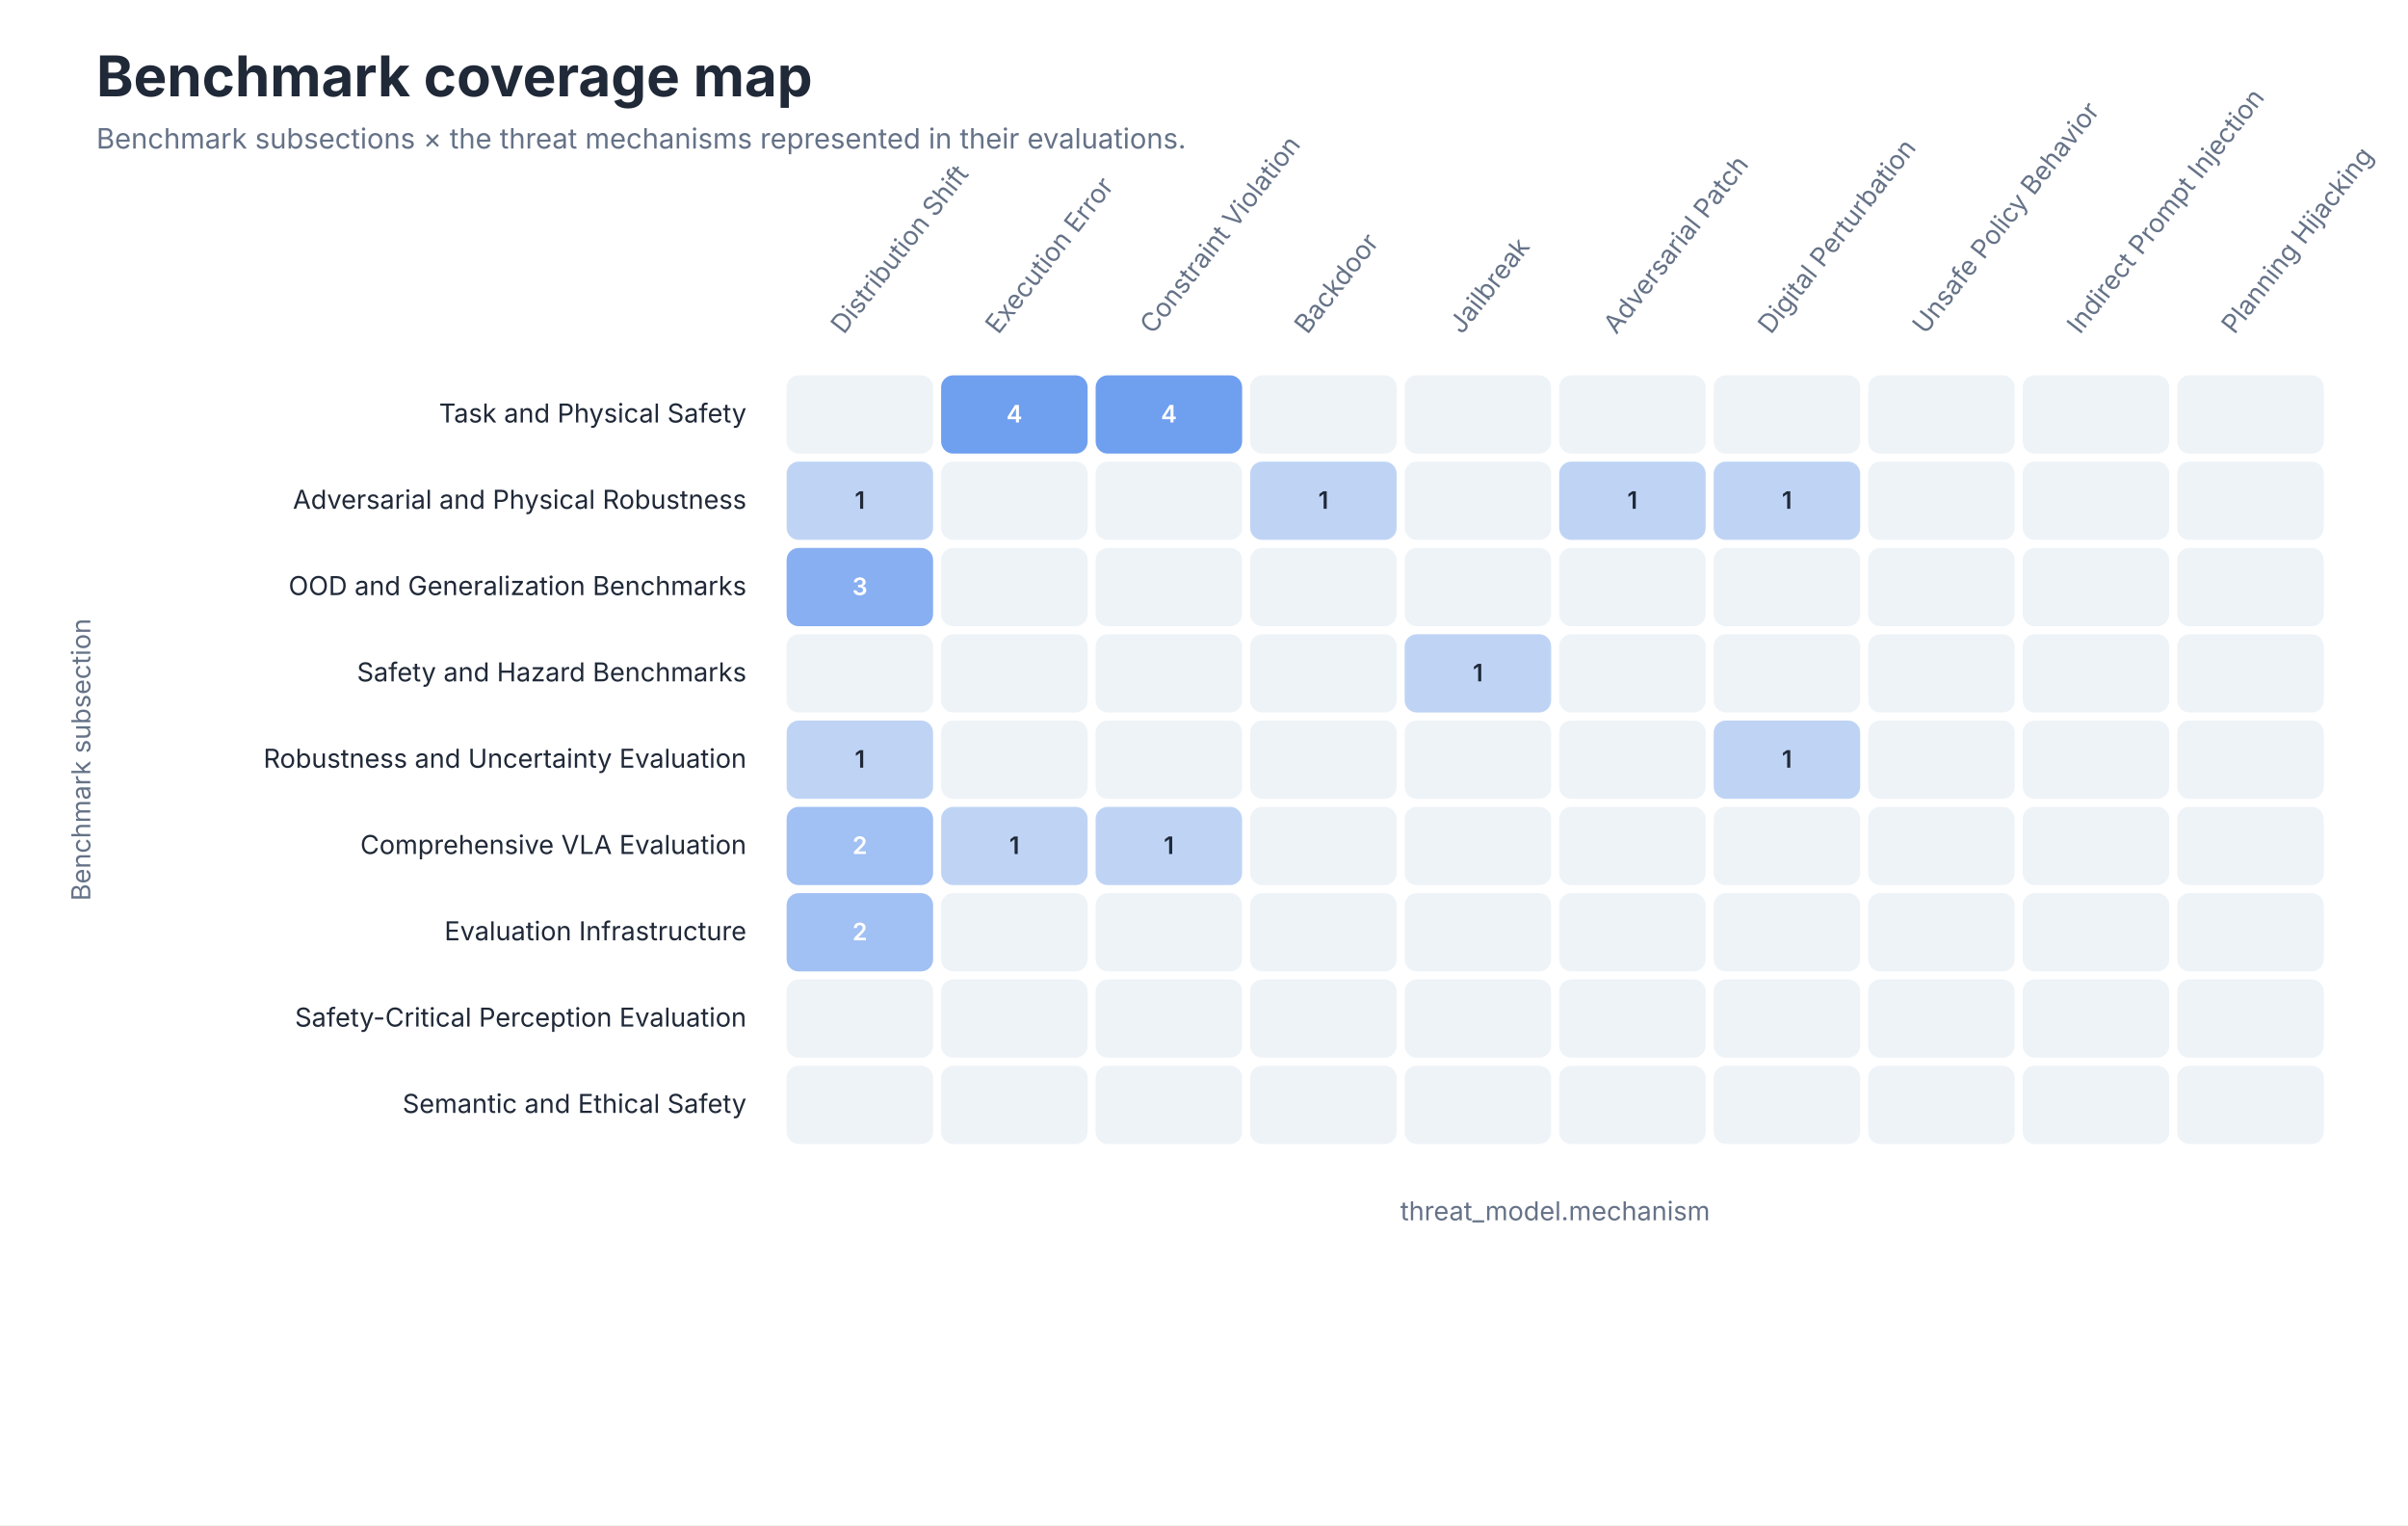
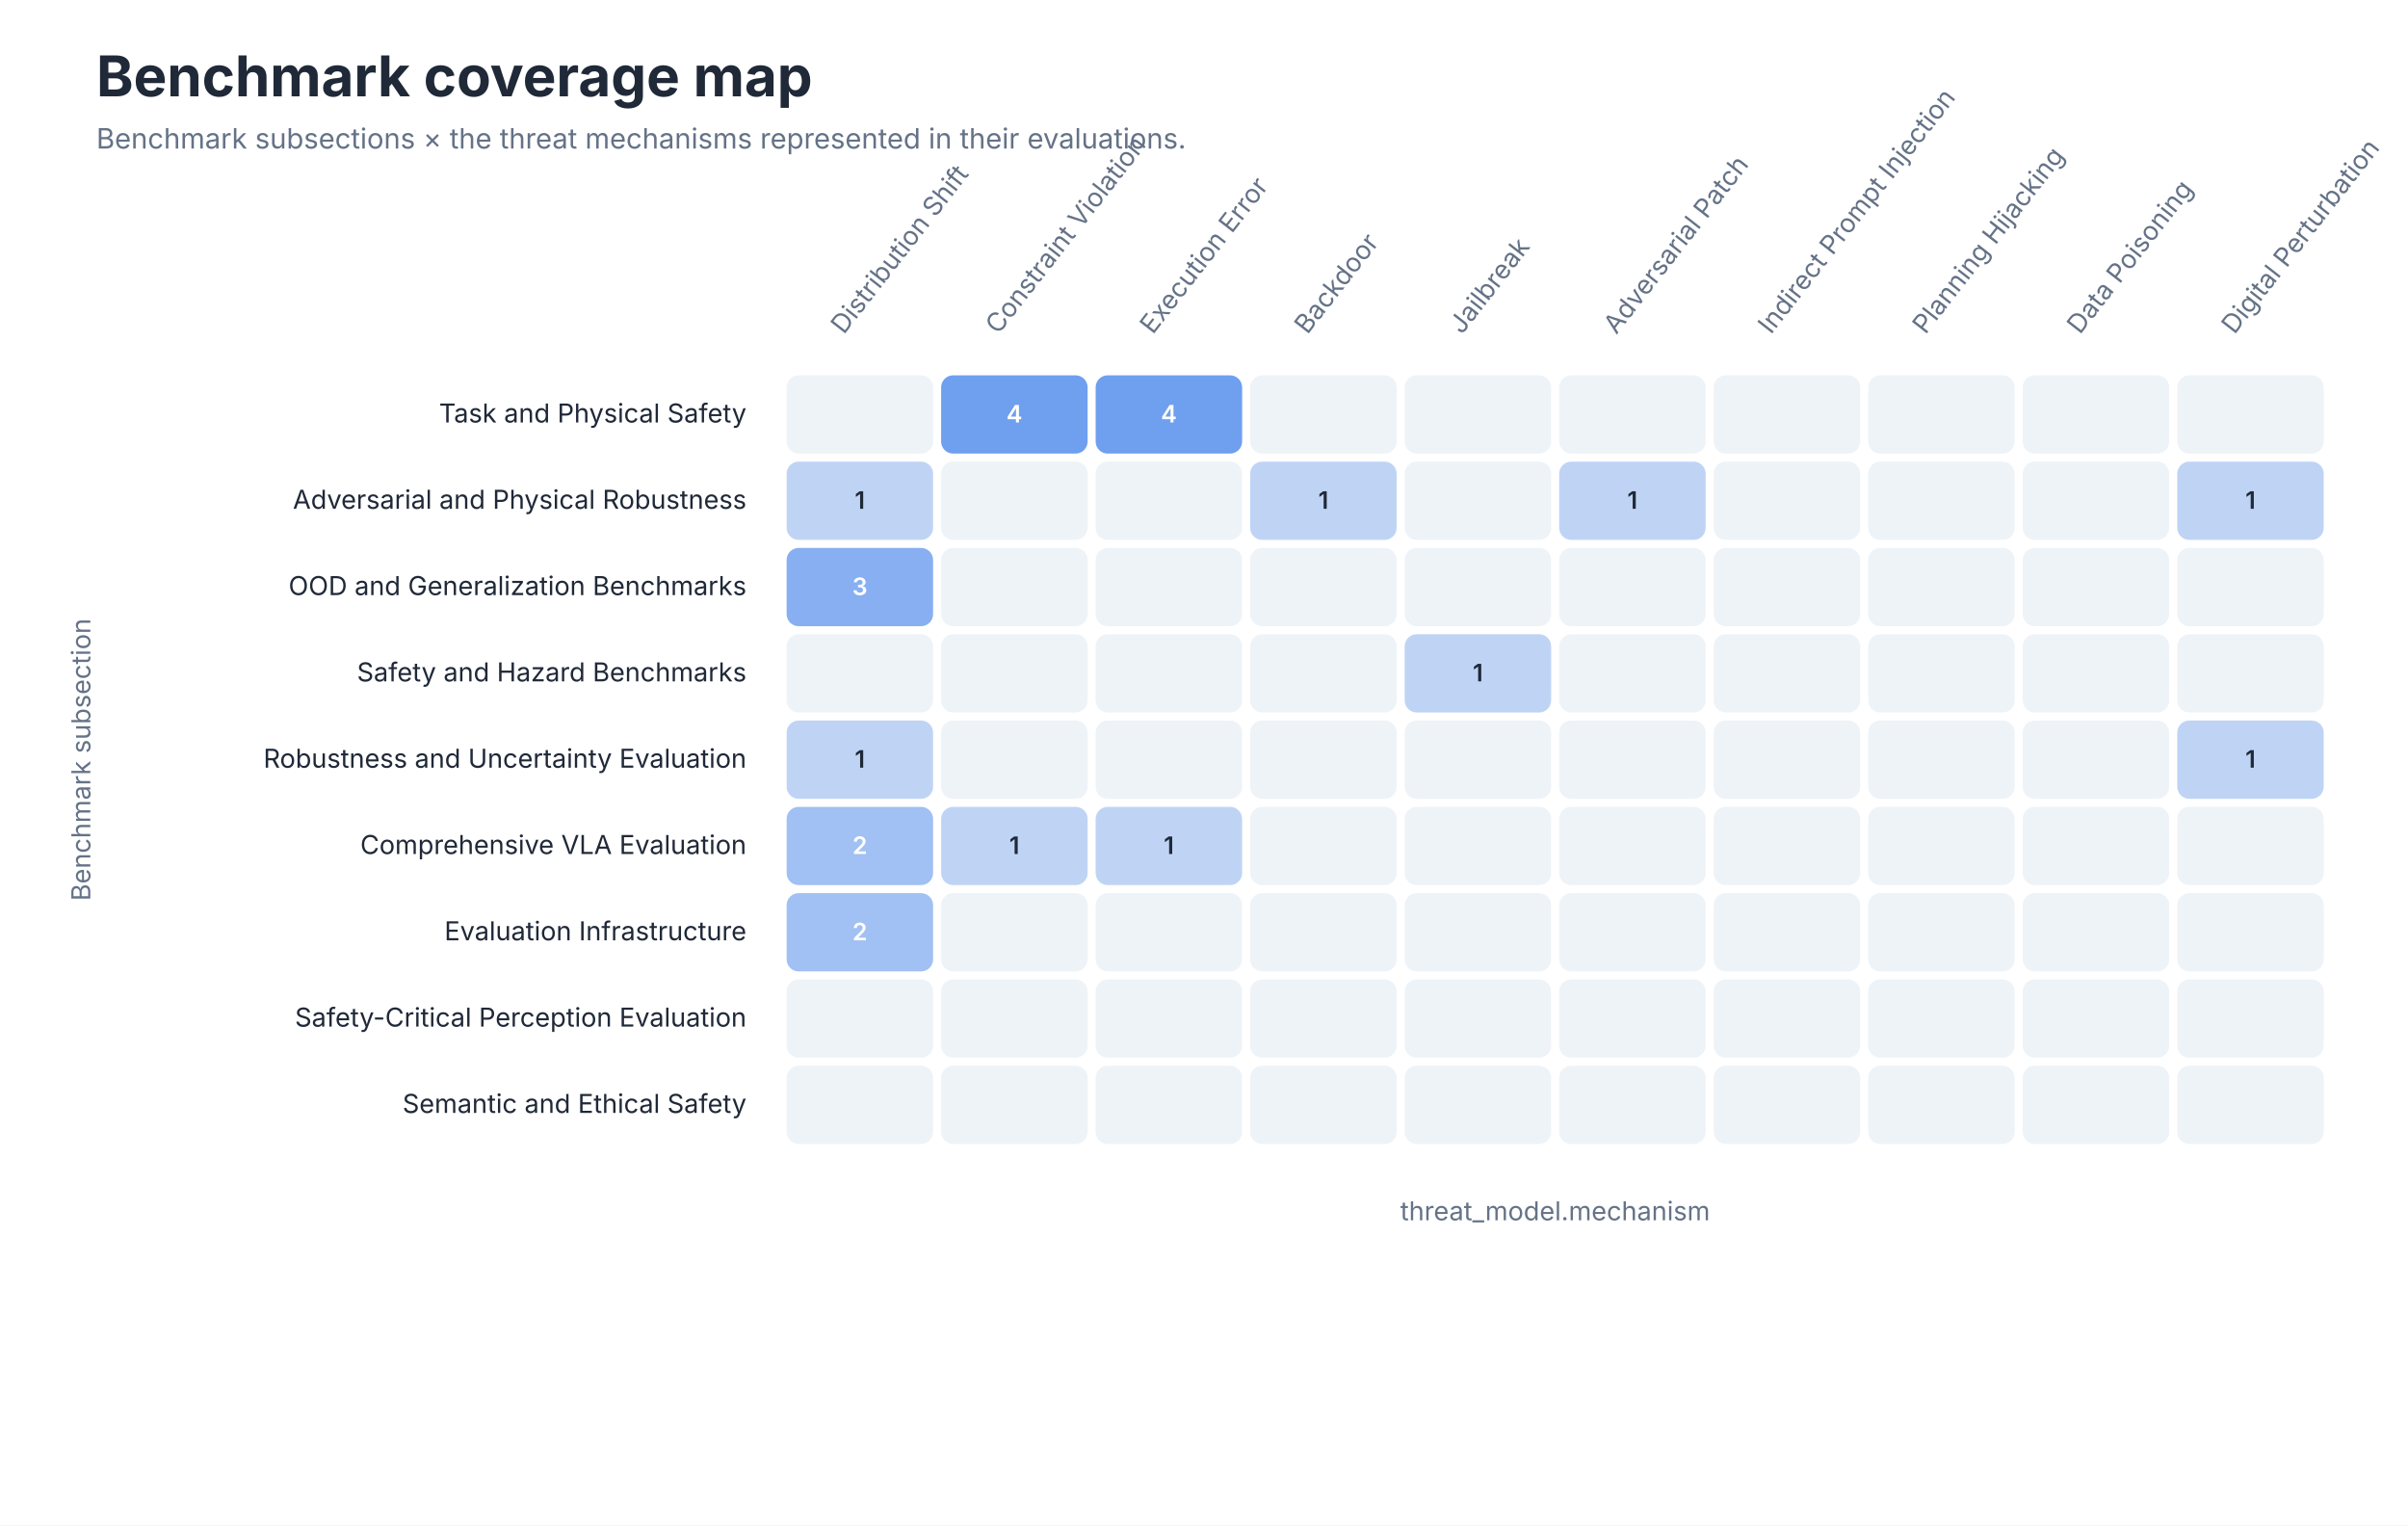
<svg xmlns="http://www.w3.org/2000/svg" role="img" aria-labelledby="title desc" viewBox="0 0 1200 760">
  <style>
text { font-family: -apple-system, BlinkMacSystemFont, 'Segoe UI', sans-serif; }
.title { font-size: 28px; font-weight: 650; fill: #202938; }
.subtitle { font-size: 14px; fill: #657287; }
.axis { font-size: 13px; fill: #657287; }
.label { font-size: 13px; fill: #202938; }
.small { font-size: 11px; fill: #657287; }
</style>
  <rect width="1200" height="760" fill="#FFFFFF" />
  <text class="title" x="48" y="48">Benchmark coverage map</text>
  <text class="subtitle" x="48" y="74">Benchmark subsections × the threat mechanisms represented in their evaluations.</text>
  <text class="axis" text-anchor="start" transform="translate(420.5 167) rotate(-52)">Distribution Shift</text>
-   <text class="axis" text-anchor="start" transform="translate(497.5 167) rotate(-52)">Execution Error</text>
-   <text class="axis" text-anchor="start" transform="translate(574.5 167) rotate(-52)">Constraint Violation</text>
+   <text class="axis" text-anchor="start" transform="translate(497.5 167) rotate(-52)">Constraint Violation</text>
+   <text class="axis" text-anchor="start" transform="translate(574.5 167) rotate(-52)">Execution Error</text>
  <text class="axis" text-anchor="start" transform="translate(651.5 167) rotate(-52)">Backdoor</text>
  <text class="axis" text-anchor="start" transform="translate(728.5 167) rotate(-52)">Jailbreak</text>
  <text class="axis" text-anchor="start" transform="translate(805.5 167) rotate(-52)">Adversarial Patch</text>
-   <text class="axis" text-anchor="start" transform="translate(882.5 167) rotate(-52)">Digital Perturbation</text>
-   <text class="axis" text-anchor="start" transform="translate(959.5 167) rotate(-52)">Unsafe Policy Behavior</text>
-   <text class="axis" text-anchor="start" transform="translate(1036.5 167) rotate(-52)">Indirect Prompt Injection</text>
-   <text class="axis" text-anchor="start" transform="translate(1113.5 167) rotate(-52)">Planning Hijacking</text>
+   <text class="axis" text-anchor="start" transform="translate(882.5 167) rotate(-52)">Indirect Prompt Injection</text>
+   <text class="axis" text-anchor="start" transform="translate(959.5 167) rotate(-52)">Planning Hijacking</text>
+   <text class="axis" text-anchor="start" transform="translate(1036.5 167) rotate(-52)">Data Poisoning</text>
+   <text class="axis" text-anchor="start" transform="translate(1113.5 167) rotate(-52)">Digital Perturbation</text>
  <text class="label" x="372" y="210.5" text-anchor="end">Task and Physical Safety</text>
  <rect x="392" y="187" width="73" height="39" rx="6" fill="#EEF3F8" />
  <text x="428.5" y="210.5" text-anchor="middle" font-size="12" font-weight="600" fill="#202938" />
  <rect x="469" y="187" width="73" height="39" rx="6" fill="#6F9FEF" />
  <text x="505.5" y="210.5" text-anchor="middle" font-size="12" font-weight="600" fill="#FFFFFF">4</text>
  <rect x="546" y="187" width="73" height="39" rx="6" fill="#6F9FEF" />
  <text x="582.5" y="210.5" text-anchor="middle" font-size="12" font-weight="600" fill="#FFFFFF">4</text>
  <rect x="623" y="187" width="73" height="39" rx="6" fill="#EEF3F8" />
  <text x="659.5" y="210.5" text-anchor="middle" font-size="12" font-weight="600" fill="#202938" />
  <rect x="700" y="187" width="73" height="39" rx="6" fill="#EEF3F8" />
  <text x="736.5" y="210.5" text-anchor="middle" font-size="12" font-weight="600" fill="#202938" />
  <rect x="777" y="187" width="73" height="39" rx="6" fill="#EEF3F8" />
  <text x="813.5" y="210.5" text-anchor="middle" font-size="12" font-weight="600" fill="#202938" />
  <rect x="854" y="187" width="73" height="39" rx="6" fill="#EEF3F8" />
  <text x="890.5" y="210.5" text-anchor="middle" font-size="12" font-weight="600" fill="#202938" />
  <rect x="931" y="187" width="73" height="39" rx="6" fill="#EEF3F8" />
  <text x="967.5" y="210.5" text-anchor="middle" font-size="12" font-weight="600" fill="#202938" />
  <rect x="1008" y="187" width="73" height="39" rx="6" fill="#EEF3F8" />
  <text x="1044.5" y="210.5" text-anchor="middle" font-size="12" font-weight="600" fill="#202938" />
  <rect x="1085" y="187" width="73" height="39" rx="6" fill="#EEF3F8" />
  <text x="1121.5" y="210.5" text-anchor="middle" font-size="12" font-weight="600" fill="#202938" />
  <text class="label" x="372" y="253.5" text-anchor="end">Adversarial and Physical Robustness</text>
  <rect x="392" y="230" width="73" height="39" rx="6" fill="#BFD4F5" />
  <text x="428.5" y="253.5" text-anchor="middle" font-size="12" font-weight="600" fill="#202938">1</text>
  <rect x="469" y="230" width="73" height="39" rx="6" fill="#EEF3F8" />
  <text x="505.5" y="253.5" text-anchor="middle" font-size="12" font-weight="600" fill="#202938" />
  <rect x="546" y="230" width="73" height="39" rx="6" fill="#EEF3F8" />
  <text x="582.5" y="253.5" text-anchor="middle" font-size="12" font-weight="600" fill="#202938" />
  <rect x="623" y="230" width="73" height="39" rx="6" fill="#BFD4F5" />
  <text x="659.5" y="253.5" text-anchor="middle" font-size="12" font-weight="600" fill="#202938">1</text>
  <rect x="700" y="230" width="73" height="39" rx="6" fill="#EEF3F8" />
  <text x="736.5" y="253.5" text-anchor="middle" font-size="12" font-weight="600" fill="#202938" />
  <rect x="777" y="230" width="73" height="39" rx="6" fill="#BFD4F5" />
  <text x="813.5" y="253.5" text-anchor="middle" font-size="12" font-weight="600" fill="#202938">1</text>
-   <rect x="854" y="230" width="73" height="39" rx="6" fill="#BFD4F5" />
-   <text x="890.5" y="253.5" text-anchor="middle" font-size="12" font-weight="600" fill="#202938">1</text>
+   <rect x="854" y="230" width="73" height="39" rx="6" fill="#EEF3F8" />
+   <text x="890.5" y="253.5" text-anchor="middle" font-size="12" font-weight="600" fill="#202938" />
  <rect x="931" y="230" width="73" height="39" rx="6" fill="#EEF3F8" />
  <text x="967.5" y="253.5" text-anchor="middle" font-size="12" font-weight="600" fill="#202938" />
  <rect x="1008" y="230" width="73" height="39" rx="6" fill="#EEF3F8" />
  <text x="1044.5" y="253.5" text-anchor="middle" font-size="12" font-weight="600" fill="#202938" />
-   <rect x="1085" y="230" width="73" height="39" rx="6" fill="#EEF3F8" />
-   <text x="1121.5" y="253.5" text-anchor="middle" font-size="12" font-weight="600" fill="#202938" />
+   <rect x="1085" y="230" width="73" height="39" rx="6" fill="#BFD4F5" />
+   <text x="1121.5" y="253.5" text-anchor="middle" font-size="12" font-weight="600" fill="#202938">1</text>
  <text class="label" x="372" y="296.5" text-anchor="end">OOD and Generalization Benchmarks</text>
  <rect x="392" y="273" width="73" height="39" rx="6" fill="#87AFF1" />
  <text x="428.5" y="296.5" text-anchor="middle" font-size="12" font-weight="600" fill="#FFFFFF">3</text>
  <rect x="469" y="273" width="73" height="39" rx="6" fill="#EEF3F8" />
  <text x="505.5" y="296.5" text-anchor="middle" font-size="12" font-weight="600" fill="#202938" />
  <rect x="546" y="273" width="73" height="39" rx="6" fill="#EEF3F8" />
  <text x="582.5" y="296.5" text-anchor="middle" font-size="12" font-weight="600" fill="#202938" />
  <rect x="623" y="273" width="73" height="39" rx="6" fill="#EEF3F8" />
  <text x="659.5" y="296.5" text-anchor="middle" font-size="12" font-weight="600" fill="#202938" />
  <rect x="700" y="273" width="73" height="39" rx="6" fill="#EEF3F8" />
  <text x="736.5" y="296.5" text-anchor="middle" font-size="12" font-weight="600" fill="#202938" />
  <rect x="777" y="273" width="73" height="39" rx="6" fill="#EEF3F8" />
  <text x="813.5" y="296.5" text-anchor="middle" font-size="12" font-weight="600" fill="#202938" />
  <rect x="854" y="273" width="73" height="39" rx="6" fill="#EEF3F8" />
  <text x="890.5" y="296.5" text-anchor="middle" font-size="12" font-weight="600" fill="#202938" />
  <rect x="931" y="273" width="73" height="39" rx="6" fill="#EEF3F8" />
  <text x="967.5" y="296.5" text-anchor="middle" font-size="12" font-weight="600" fill="#202938" />
  <rect x="1008" y="273" width="73" height="39" rx="6" fill="#EEF3F8" />
  <text x="1044.5" y="296.5" text-anchor="middle" font-size="12" font-weight="600" fill="#202938" />
  <rect x="1085" y="273" width="73" height="39" rx="6" fill="#EEF3F8" />
  <text x="1121.5" y="296.5" text-anchor="middle" font-size="12" font-weight="600" fill="#202938" />
  <text class="label" x="372" y="339.5" text-anchor="end">Safety and Hazard Benchmarks</text>
  <rect x="392" y="316" width="73" height="39" rx="6" fill="#EEF3F8" />
  <text x="428.5" y="339.5" text-anchor="middle" font-size="12" font-weight="600" fill="#202938" />
  <rect x="469" y="316" width="73" height="39" rx="6" fill="#EEF3F8" />
  <text x="505.5" y="339.5" text-anchor="middle" font-size="12" font-weight="600" fill="#202938" />
  <rect x="546" y="316" width="73" height="39" rx="6" fill="#EEF3F8" />
  <text x="582.5" y="339.5" text-anchor="middle" font-size="12" font-weight="600" fill="#202938" />
  <rect x="623" y="316" width="73" height="39" rx="6" fill="#EEF3F8" />
  <text x="659.5" y="339.5" text-anchor="middle" font-size="12" font-weight="600" fill="#202938" />
  <rect x="700" y="316" width="73" height="39" rx="6" fill="#BFD4F5" />
  <text x="736.5" y="339.5" text-anchor="middle" font-size="12" font-weight="600" fill="#202938">1</text>
  <rect x="777" y="316" width="73" height="39" rx="6" fill="#EEF3F8" />
  <text x="813.5" y="339.5" text-anchor="middle" font-size="12" font-weight="600" fill="#202938" />
  <rect x="854" y="316" width="73" height="39" rx="6" fill="#EEF3F8" />
  <text x="890.5" y="339.5" text-anchor="middle" font-size="12" font-weight="600" fill="#202938" />
  <rect x="931" y="316" width="73" height="39" rx="6" fill="#EEF3F8" />
  <text x="967.5" y="339.5" text-anchor="middle" font-size="12" font-weight="600" fill="#202938" />
  <rect x="1008" y="316" width="73" height="39" rx="6" fill="#EEF3F8" />
  <text x="1044.5" y="339.5" text-anchor="middle" font-size="12" font-weight="600" fill="#202938" />
  <rect x="1085" y="316" width="73" height="39" rx="6" fill="#EEF3F8" />
  <text x="1121.5" y="339.5" text-anchor="middle" font-size="12" font-weight="600" fill="#202938" />
  <text class="label" x="372" y="382.5" text-anchor="end">Robustness and Uncertainty Evaluation</text>
  <rect x="392" y="359" width="73" height="39" rx="6" fill="#BFD4F5" />
  <text x="428.5" y="382.5" text-anchor="middle" font-size="12" font-weight="600" fill="#202938">1</text>
  <rect x="469" y="359" width="73" height="39" rx="6" fill="#EEF3F8" />
  <text x="505.5" y="382.5" text-anchor="middle" font-size="12" font-weight="600" fill="#202938" />
  <rect x="546" y="359" width="73" height="39" rx="6" fill="#EEF3F8" />
  <text x="582.5" y="382.5" text-anchor="middle" font-size="12" font-weight="600" fill="#202938" />
  <rect x="623" y="359" width="73" height="39" rx="6" fill="#EEF3F8" />
  <text x="659.5" y="382.5" text-anchor="middle" font-size="12" font-weight="600" fill="#202938" />
  <rect x="700" y="359" width="73" height="39" rx="6" fill="#EEF3F8" />
  <text x="736.5" y="382.5" text-anchor="middle" font-size="12" font-weight="600" fill="#202938" />
  <rect x="777" y="359" width="73" height="39" rx="6" fill="#EEF3F8" />
  <text x="813.5" y="382.5" text-anchor="middle" font-size="12" font-weight="600" fill="#202938" />
-   <rect x="854" y="359" width="73" height="39" rx="6" fill="#BFD4F5" />
-   <text x="890.5" y="382.5" text-anchor="middle" font-size="12" font-weight="600" fill="#202938">1</text>
+   <rect x="854" y="359" width="73" height="39" rx="6" fill="#EEF3F8" />
+   <text x="890.5" y="382.5" text-anchor="middle" font-size="12" font-weight="600" fill="#202938" />
  <rect x="931" y="359" width="73" height="39" rx="6" fill="#EEF3F8" />
  <text x="967.5" y="382.5" text-anchor="middle" font-size="12" font-weight="600" fill="#202938" />
  <rect x="1008" y="359" width="73" height="39" rx="6" fill="#EEF3F8" />
  <text x="1044.5" y="382.5" text-anchor="middle" font-size="12" font-weight="600" fill="#202938" />
-   <rect x="1085" y="359" width="73" height="39" rx="6" fill="#EEF3F8" />
-   <text x="1121.5" y="382.5" text-anchor="middle" font-size="12" font-weight="600" fill="#202938" />
+   <rect x="1085" y="359" width="73" height="39" rx="6" fill="#BFD4F5" />
+   <text x="1121.5" y="382.5" text-anchor="middle" font-size="12" font-weight="600" fill="#202938">1</text>
  <text class="label" x="372" y="425.5" text-anchor="end">Comprehensive VLA Evaluation</text>
  <rect x="392" y="402" width="73" height="39" rx="6" fill="#A1C0F3" />
  <text x="428.5" y="425.5" text-anchor="middle" font-size="12" font-weight="600" fill="#FFFFFF">2</text>
  <rect x="469" y="402" width="73" height="39" rx="6" fill="#BFD4F5" />
  <text x="505.5" y="425.5" text-anchor="middle" font-size="12" font-weight="600" fill="#202938">1</text>
  <rect x="546" y="402" width="73" height="39" rx="6" fill="#BFD4F5" />
  <text x="582.5" y="425.5" text-anchor="middle" font-size="12" font-weight="600" fill="#202938">1</text>
  <rect x="623" y="402" width="73" height="39" rx="6" fill="#EEF3F8" />
  <text x="659.5" y="425.5" text-anchor="middle" font-size="12" font-weight="600" fill="#202938" />
  <rect x="700" y="402" width="73" height="39" rx="6" fill="#EEF3F8" />
  <text x="736.5" y="425.5" text-anchor="middle" font-size="12" font-weight="600" fill="#202938" />
  <rect x="777" y="402" width="73" height="39" rx="6" fill="#EEF3F8" />
  <text x="813.5" y="425.5" text-anchor="middle" font-size="12" font-weight="600" fill="#202938" />
  <rect x="854" y="402" width="73" height="39" rx="6" fill="#EEF3F8" />
  <text x="890.5" y="425.5" text-anchor="middle" font-size="12" font-weight="600" fill="#202938" />
  <rect x="931" y="402" width="73" height="39" rx="6" fill="#EEF3F8" />
  <text x="967.5" y="425.5" text-anchor="middle" font-size="12" font-weight="600" fill="#202938" />
  <rect x="1008" y="402" width="73" height="39" rx="6" fill="#EEF3F8" />
  <text x="1044.5" y="425.5" text-anchor="middle" font-size="12" font-weight="600" fill="#202938" />
  <rect x="1085" y="402" width="73" height="39" rx="6" fill="#EEF3F8" />
  <text x="1121.5" y="425.5" text-anchor="middle" font-size="12" font-weight="600" fill="#202938" />
  <text class="label" x="372" y="468.5" text-anchor="end">Evaluation Infrastructure</text>
  <rect x="392" y="445" width="73" height="39" rx="6" fill="#A1C0F3" />
  <text x="428.5" y="468.5" text-anchor="middle" font-size="12" font-weight="600" fill="#FFFFFF">2</text>
  <rect x="469" y="445" width="73" height="39" rx="6" fill="#EEF3F8" />
  <text x="505.5" y="468.5" text-anchor="middle" font-size="12" font-weight="600" fill="#202938" />
  <rect x="546" y="445" width="73" height="39" rx="6" fill="#EEF3F8" />
  <text x="582.5" y="468.5" text-anchor="middle" font-size="12" font-weight="600" fill="#202938" />
  <rect x="623" y="445" width="73" height="39" rx="6" fill="#EEF3F8" />
  <text x="659.5" y="468.5" text-anchor="middle" font-size="12" font-weight="600" fill="#202938" />
  <rect x="700" y="445" width="73" height="39" rx="6" fill="#EEF3F8" />
  <text x="736.5" y="468.5" text-anchor="middle" font-size="12" font-weight="600" fill="#202938" />
  <rect x="777" y="445" width="73" height="39" rx="6" fill="#EEF3F8" />
  <text x="813.5" y="468.5" text-anchor="middle" font-size="12" font-weight="600" fill="#202938" />
  <rect x="854" y="445" width="73" height="39" rx="6" fill="#EEF3F8" />
  <text x="890.5" y="468.5" text-anchor="middle" font-size="12" font-weight="600" fill="#202938" />
  <rect x="931" y="445" width="73" height="39" rx="6" fill="#EEF3F8" />
  <text x="967.5" y="468.5" text-anchor="middle" font-size="12" font-weight="600" fill="#202938" />
  <rect x="1008" y="445" width="73" height="39" rx="6" fill="#EEF3F8" />
  <text x="1044.5" y="468.5" text-anchor="middle" font-size="12" font-weight="600" fill="#202938" />
  <rect x="1085" y="445" width="73" height="39" rx="6" fill="#EEF3F8" />
  <text x="1121.5" y="468.5" text-anchor="middle" font-size="12" font-weight="600" fill="#202938" />
  <text class="label" x="372" y="511.5" text-anchor="end">Safety-Critical Perception Evaluation</text>
  <rect x="392" y="488" width="73" height="39" rx="6" fill="#EEF3F8" />
  <text x="428.5" y="511.5" text-anchor="middle" font-size="12" font-weight="600" fill="#202938" />
  <rect x="469" y="488" width="73" height="39" rx="6" fill="#EEF3F8" />
  <text x="505.5" y="511.5" text-anchor="middle" font-size="12" font-weight="600" fill="#202938" />
  <rect x="546" y="488" width="73" height="39" rx="6" fill="#EEF3F8" />
  <text x="582.5" y="511.5" text-anchor="middle" font-size="12" font-weight="600" fill="#202938" />
  <rect x="623" y="488" width="73" height="39" rx="6" fill="#EEF3F8" />
  <text x="659.5" y="511.5" text-anchor="middle" font-size="12" font-weight="600" fill="#202938" />
  <rect x="700" y="488" width="73" height="39" rx="6" fill="#EEF3F8" />
  <text x="736.5" y="511.5" text-anchor="middle" font-size="12" font-weight="600" fill="#202938" />
  <rect x="777" y="488" width="73" height="39" rx="6" fill="#EEF3F8" />
  <text x="813.5" y="511.5" text-anchor="middle" font-size="12" font-weight="600" fill="#202938" />
  <rect x="854" y="488" width="73" height="39" rx="6" fill="#EEF3F8" />
  <text x="890.5" y="511.5" text-anchor="middle" font-size="12" font-weight="600" fill="#202938" />
  <rect x="931" y="488" width="73" height="39" rx="6" fill="#EEF3F8" />
  <text x="967.5" y="511.5" text-anchor="middle" font-size="12" font-weight="600" fill="#202938" />
  <rect x="1008" y="488" width="73" height="39" rx="6" fill="#EEF3F8" />
  <text x="1044.5" y="511.5" text-anchor="middle" font-size="12" font-weight="600" fill="#202938" />
  <rect x="1085" y="488" width="73" height="39" rx="6" fill="#EEF3F8" />
  <text x="1121.5" y="511.5" text-anchor="middle" font-size="12" font-weight="600" fill="#202938" />
  <text class="label" x="372" y="554.5" text-anchor="end">Semantic and Ethical Safety</text>
  <rect x="392" y="531" width="73" height="39" rx="6" fill="#EEF3F8" />
  <text x="428.5" y="554.5" text-anchor="middle" font-size="12" font-weight="600" fill="#202938" />
  <rect x="469" y="531" width="73" height="39" rx="6" fill="#EEF3F8" />
  <text x="505.5" y="554.5" text-anchor="middle" font-size="12" font-weight="600" fill="#202938" />
  <rect x="546" y="531" width="73" height="39" rx="6" fill="#EEF3F8" />
  <text x="582.5" y="554.5" text-anchor="middle" font-size="12" font-weight="600" fill="#202938" />
  <rect x="623" y="531" width="73" height="39" rx="6" fill="#EEF3F8" />
  <text x="659.5" y="554.5" text-anchor="middle" font-size="12" font-weight="600" fill="#202938" />
  <rect x="700" y="531" width="73" height="39" rx="6" fill="#EEF3F8" />
  <text x="736.5" y="554.5" text-anchor="middle" font-size="12" font-weight="600" fill="#202938" />
  <rect x="777" y="531" width="73" height="39" rx="6" fill="#EEF3F8" />
  <text x="813.5" y="554.5" text-anchor="middle" font-size="12" font-weight="600" fill="#202938" />
  <rect x="854" y="531" width="73" height="39" rx="6" fill="#EEF3F8" />
  <text x="890.5" y="554.5" text-anchor="middle" font-size="12" font-weight="600" fill="#202938" />
  <rect x="931" y="531" width="73" height="39" rx="6" fill="#EEF3F8" />
  <text x="967.5" y="554.5" text-anchor="middle" font-size="12" font-weight="600" fill="#202938" />
  <rect x="1008" y="531" width="73" height="39" rx="6" fill="#EEF3F8" />
  <text x="1044.5" y="554.5" text-anchor="middle" font-size="12" font-weight="600" fill="#202938" />
  <rect x="1085" y="531" width="73" height="39" rx="6" fill="#EEF3F8" />
  <text x="1121.5" y="554.5" text-anchor="middle" font-size="12" font-weight="600" fill="#202938" />
  <text class="axis" x="775" y="608" text-anchor="middle">threat_model.mechanism</text>
  <text class="axis" transform="translate(45 378.5) rotate(-90)" text-anchor="middle">Benchmark subsection</text>
</svg>
